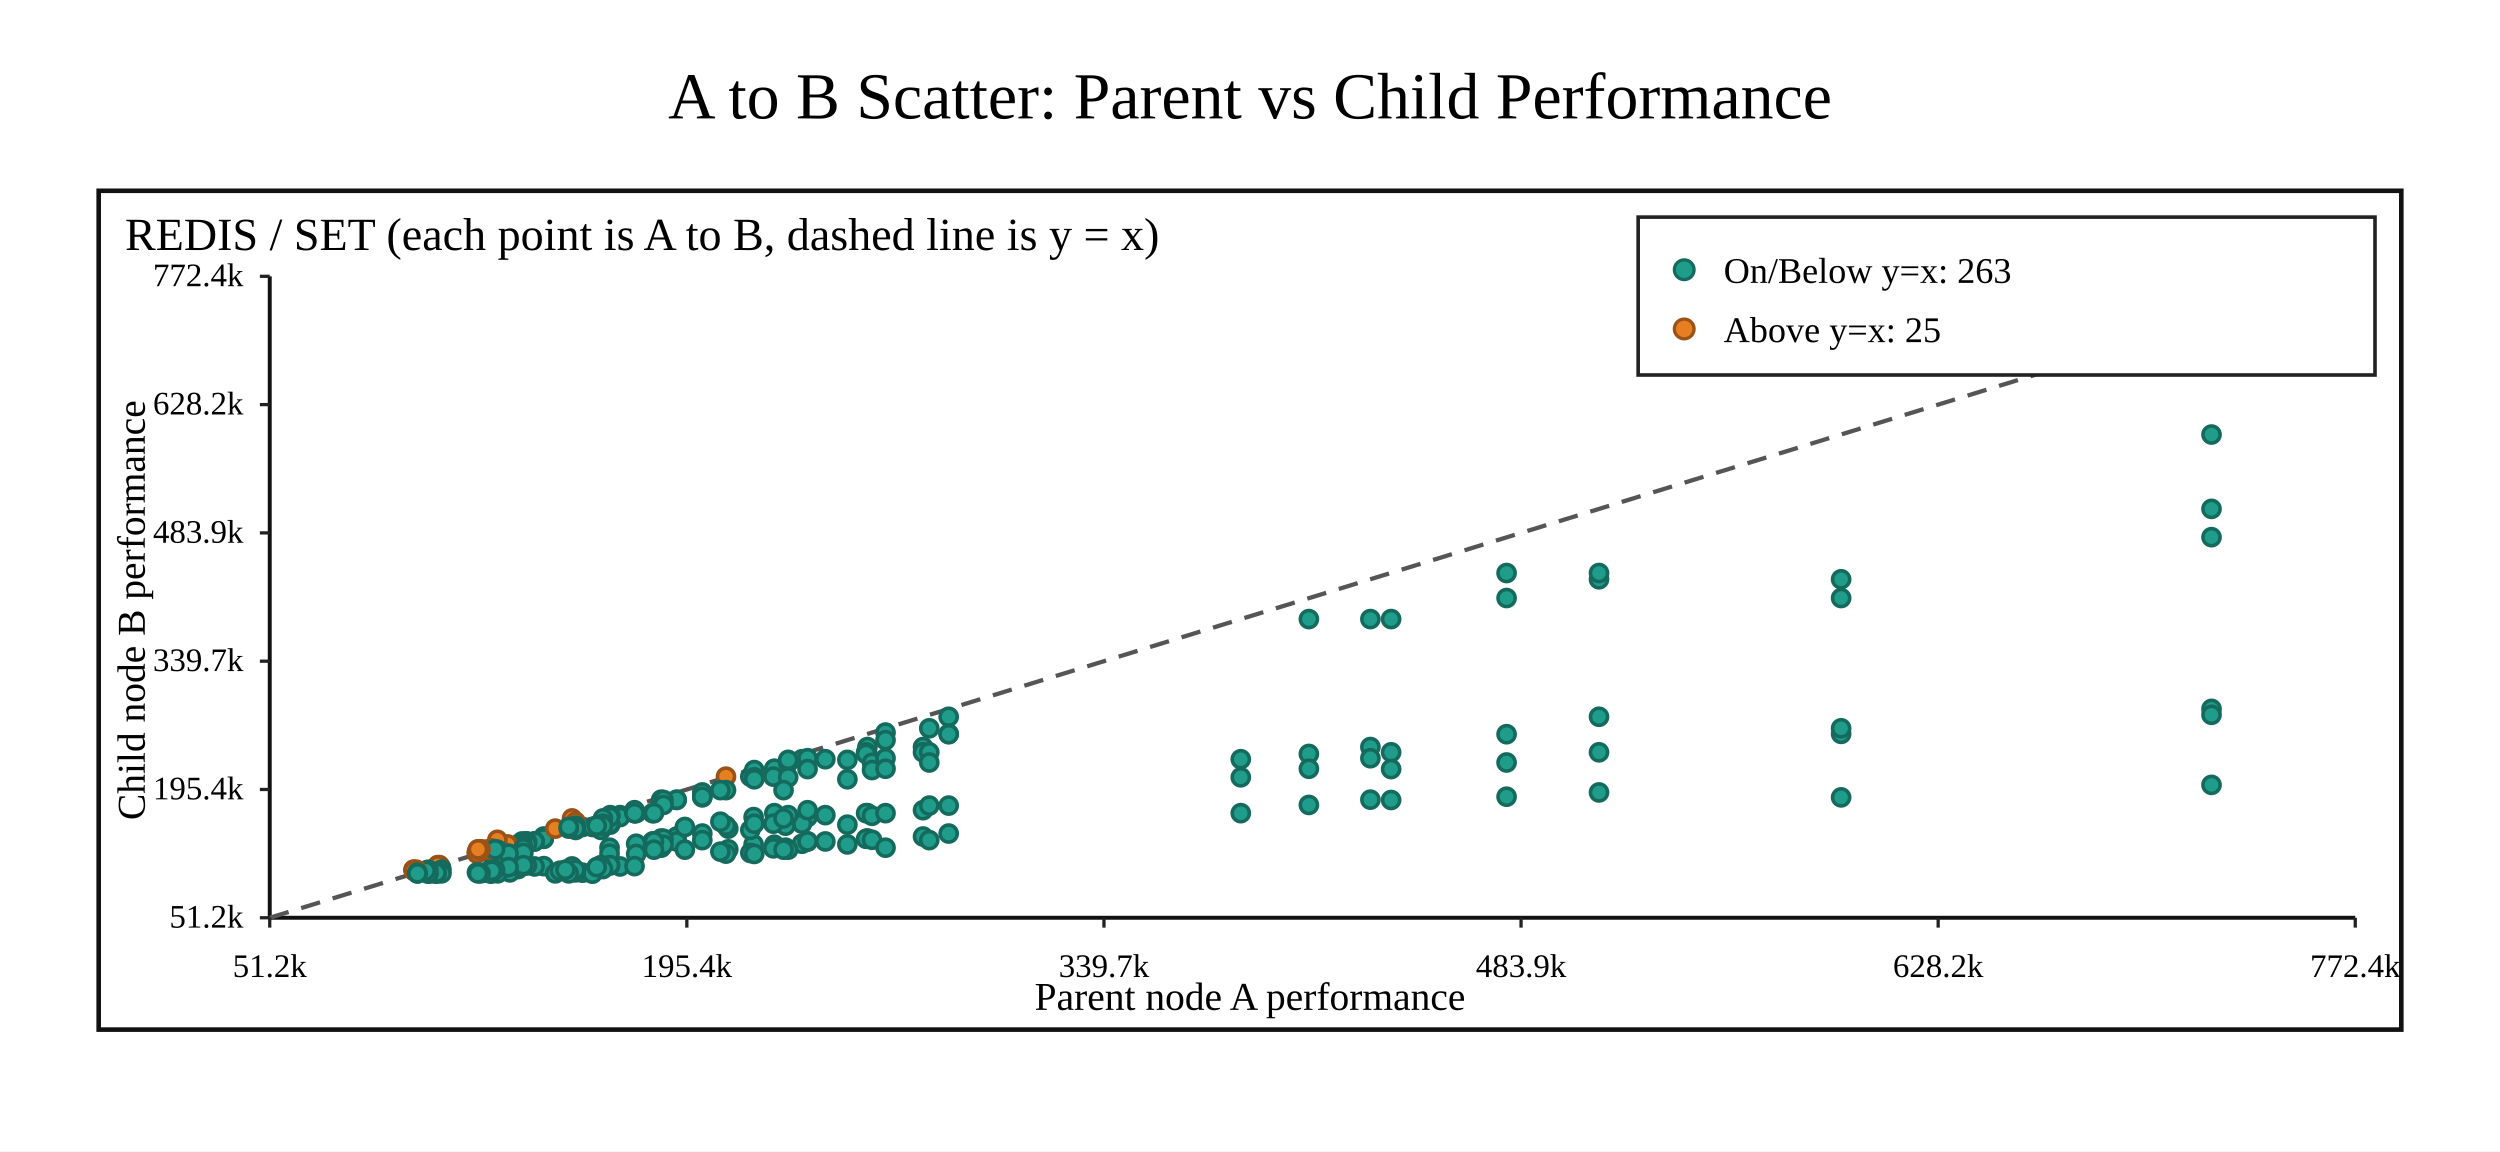
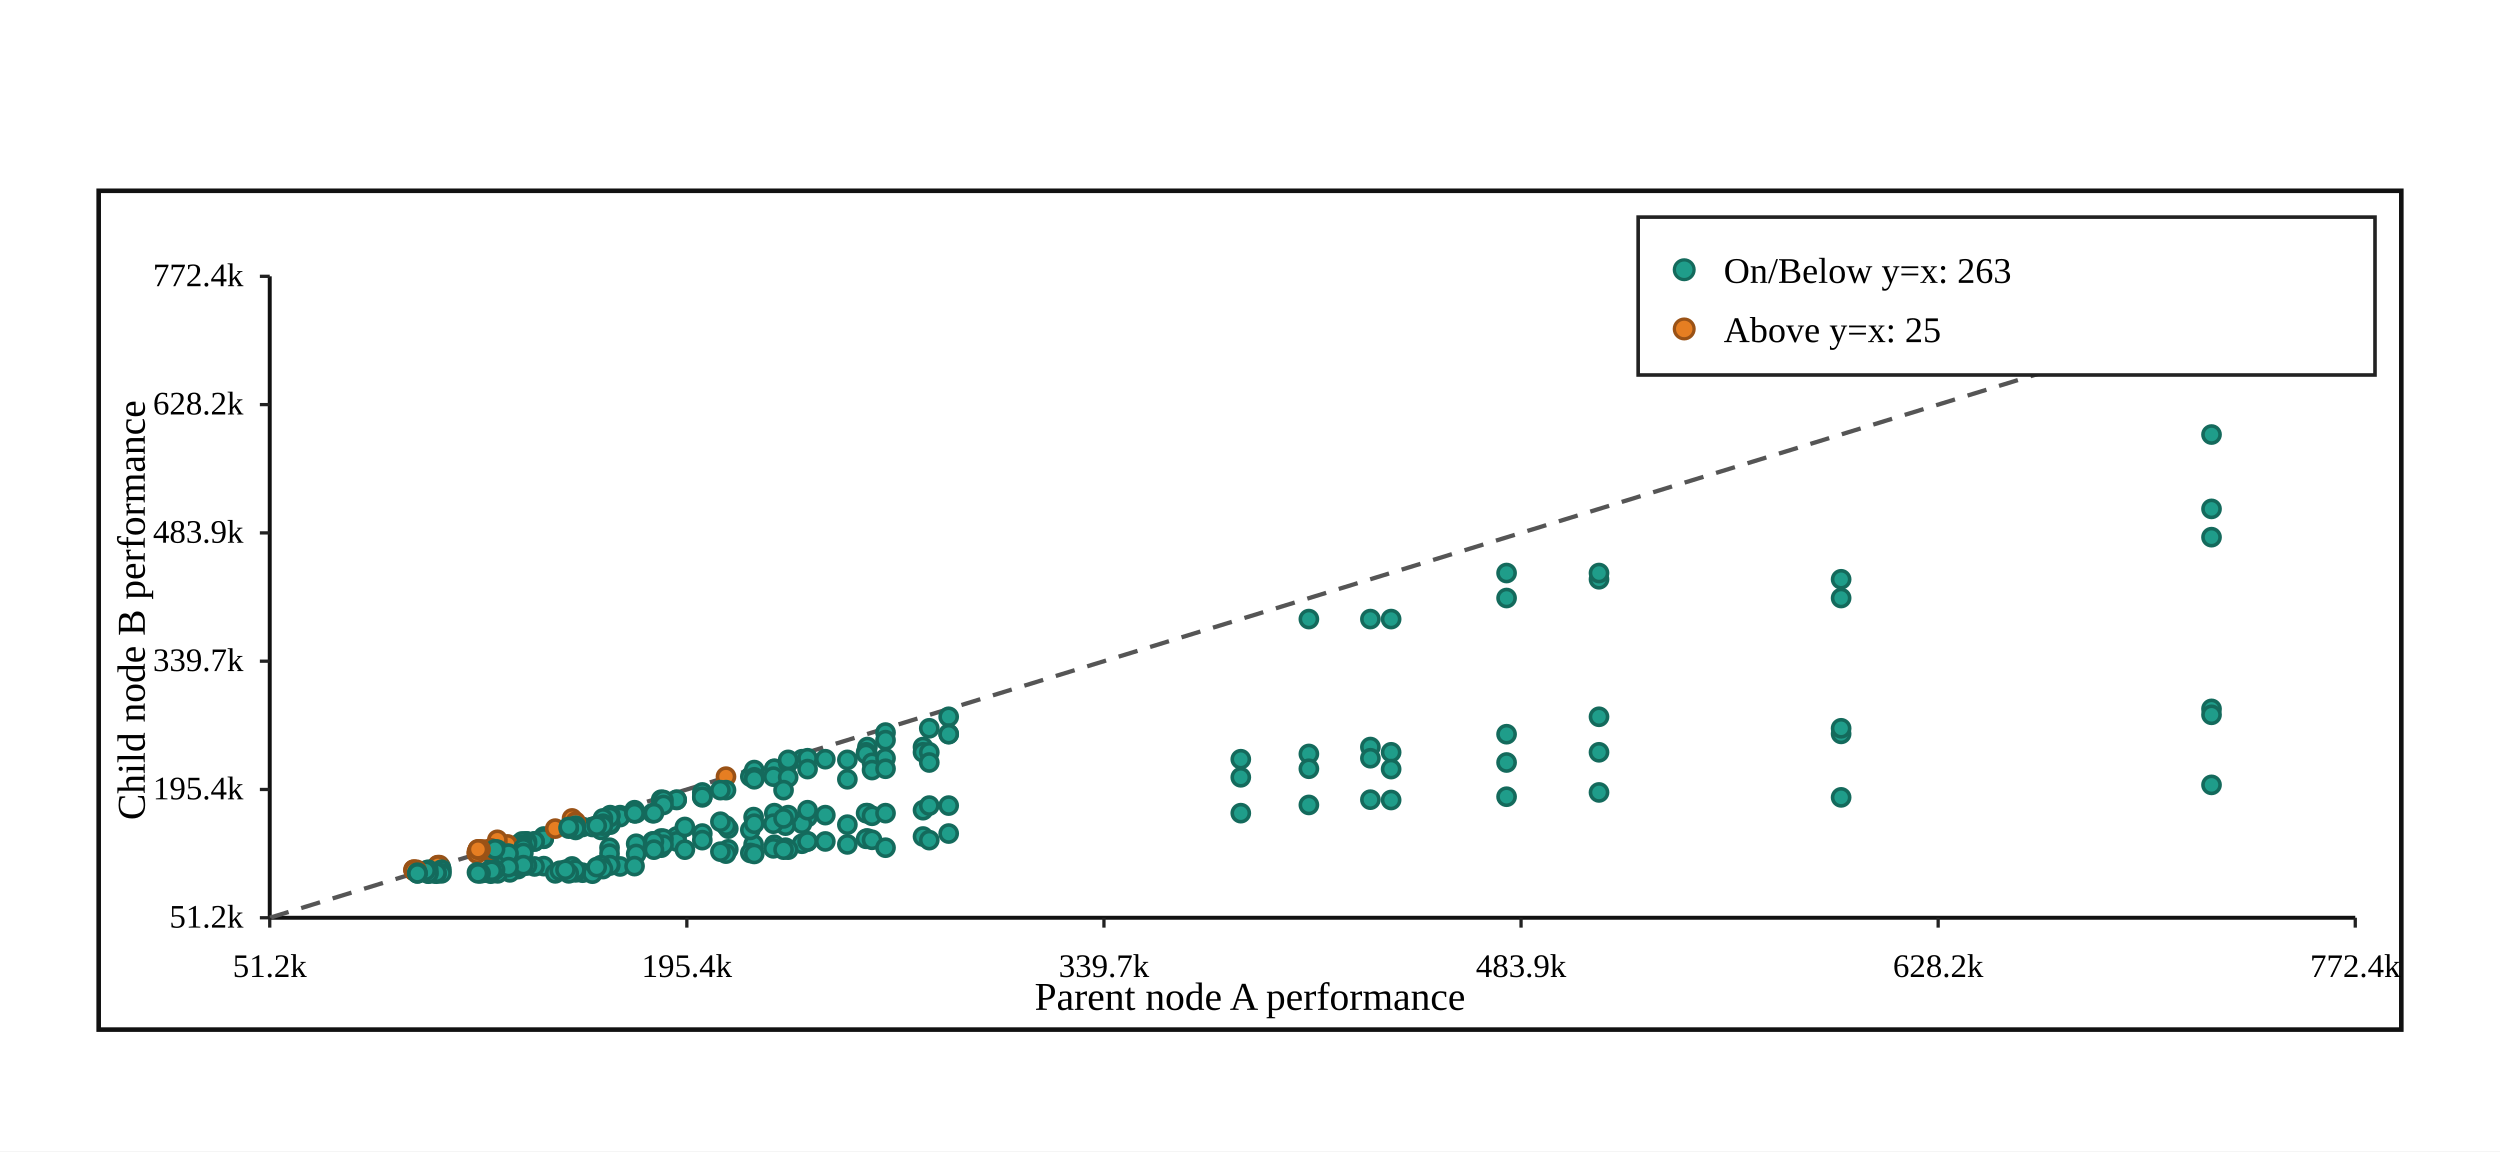
<svg xmlns="http://www.w3.org/2000/svg" width="760" height="350">
  <rect x="0" y="0" width="100%" height="100%" fill="white" />
-   <text x="380.0" y="36" text-anchor="middle" font-size="20" font-family="Times New Roman, serif">A to B Scatter: Parent vs Child Performance</text>
  <rect x="30.0" y="58.0" width="700.0" height="255.0" fill="white" stroke="#111" stroke-width="1.4" />
-   <text x="38.0" y="76.0" font-size="14" font-family="Times New Roman, serif">REDIS / SET   (each point is A to B, dashed line is y = x)</text>
  <line x1="82.0" y1="279.0" x2="716.0" y2="279.0" stroke="#111" stroke-width="1.2" />
  <line x1="82.0" y1="84.0" x2="82.0" y2="279.0" stroke="#111" stroke-width="1.2" />
  <line x1="82.0" y1="279.0" x2="716.0" y2="84.0" stroke="#555" stroke-width="1.3" stroke-dasharray="6,4" />
  <line x1="82.0" y1="279.0" x2="82.0" y2="282.0" stroke="#222" stroke-width="1" />
  <text x="82.0" y="297.0" text-anchor="middle" font-size="10" font-family="Times New Roman, serif">51.2k</text>
  <line x1="79.0" y1="279.0" x2="82.0" y2="279.0" stroke="#222" stroke-width="1" />
  <text x="74.0" y="282.0" text-anchor="end" font-size="10" font-family="Times New Roman, serif">51.2k</text>
  <line x1="208.8" y1="279.0" x2="208.8" y2="282.0" stroke="#222" stroke-width="1" />
  <text x="208.8" y="297.0" text-anchor="middle" font-size="10" font-family="Times New Roman, serif">195.4k</text>
  <line x1="79.0" y1="240.0" x2="82.0" y2="240.0" stroke="#222" stroke-width="1" />
  <text x="74.0" y="243.0" text-anchor="end" font-size="10" font-family="Times New Roman, serif">195.4k</text>
  <line x1="335.6" y1="279.0" x2="335.6" y2="282.0" stroke="#222" stroke-width="1" />
  <text x="335.6" y="297.0" text-anchor="middle" font-size="10" font-family="Times New Roman, serif">339.7k</text>
  <line x1="79.0" y1="201.0" x2="82.0" y2="201.0" stroke="#222" stroke-width="1" />
  <text x="74.0" y="204.0" text-anchor="end" font-size="10" font-family="Times New Roman, serif">339.7k</text>
  <line x1="462.4" y1="279.0" x2="462.4" y2="282.0" stroke="#222" stroke-width="1" />
  <text x="462.4" y="297.0" text-anchor="middle" font-size="10" font-family="Times New Roman, serif">483.9k</text>
  <line x1="79.0" y1="162.0" x2="82.0" y2="162.0" stroke="#222" stroke-width="1" />
  <text x="74.0" y="165.0" text-anchor="end" font-size="10" font-family="Times New Roman, serif">483.9k</text>
  <line x1="589.2" y1="279.0" x2="589.2" y2="282.0" stroke="#222" stroke-width="1" />
  <text x="589.2" y="297.0" text-anchor="middle" font-size="10" font-family="Times New Roman, serif">628.2k</text>
  <line x1="79.0" y1="123.0" x2="82.0" y2="123.0" stroke="#222" stroke-width="1" />
  <text x="74.0" y="126.0" text-anchor="end" font-size="10" font-family="Times New Roman, serif">628.2k</text>
  <line x1="716.0" y1="279.0" x2="716.0" y2="282.0" stroke="#222" stroke-width="1" />
  <text x="716.0" y="297.0" text-anchor="middle" font-size="10" font-family="Times New Roman, serif">772.4k</text>
  <line x1="79.0" y1="84.0" x2="82.0" y2="84.0" stroke="#222" stroke-width="1" />
  <text x="74.0" y="87.0" text-anchor="end" font-size="10" font-family="Times New Roman, serif">772.4k</text>
  <text x="380.0" y="307.0" text-anchor="middle" font-size="12" font-family="Times New Roman, serif">Parent node A performance</text>
  <text x="44.0" y="185.5" text-anchor="middle" font-size="12" font-family="Times New Roman, serif" transform="rotate(-90 44.0 185.5)">Child node B performance</text>
  <circle cx="672.3" cy="132.1" r="2.6" fill="#1f9d8a" stroke="#146a5c" stroke-width="1.1" />
  <circle cx="672.3" cy="154.7" r="2.6" fill="#1f9d8a" stroke="#146a5c" stroke-width="1.1" />
  <circle cx="672.3" cy="163.3" r="2.6" fill="#1f9d8a" stroke="#146a5c" stroke-width="1.1" />
  <circle cx="672.3" cy="215.5" r="2.6" fill="#1f9d8a" stroke="#146a5c" stroke-width="1.1" />
  <circle cx="672.3" cy="217.3" r="2.6" fill="#1f9d8a" stroke="#146a5c" stroke-width="1.1" />
  <circle cx="672.3" cy="238.6" r="2.6" fill="#1f9d8a" stroke="#146a5c" stroke-width="1.1" />
  <circle cx="559.7" cy="176.1" r="2.6" fill="#1f9d8a" stroke="#146a5c" stroke-width="1.1" />
  <circle cx="559.7" cy="181.8" r="2.6" fill="#1f9d8a" stroke="#146a5c" stroke-width="1.1" />
  <circle cx="559.7" cy="223.1" r="2.6" fill="#1f9d8a" stroke="#146a5c" stroke-width="1.1" />
  <circle cx="559.7" cy="221.4" r="2.6" fill="#1f9d8a" stroke="#146a5c" stroke-width="1.1" />
  <circle cx="559.7" cy="242.4" r="2.6" fill="#1f9d8a" stroke="#146a5c" stroke-width="1.1" />
  <circle cx="486.1" cy="176.1" r="2.6" fill="#1f9d8a" stroke="#146a5c" stroke-width="1.1" />
  <circle cx="486.1" cy="174.2" r="2.6" fill="#1f9d8a" stroke="#146a5c" stroke-width="1.1" />
  <circle cx="486.1" cy="217.9" r="2.6" fill="#1f9d8a" stroke="#146a5c" stroke-width="1.1" />
  <circle cx="486.1" cy="228.7" r="2.6" fill="#1f9d8a" stroke="#146a5c" stroke-width="1.1" />
  <circle cx="486.1" cy="240.9" r="2.6" fill="#1f9d8a" stroke="#146a5c" stroke-width="1.1" />
  <circle cx="458.0" cy="174.2" r="2.6" fill="#1f9d8a" stroke="#146a5c" stroke-width="1.1" />
  <circle cx="458.0" cy="181.8" r="2.6" fill="#1f9d8a" stroke="#146a5c" stroke-width="1.1" />
  <circle cx="458.0" cy="223.2" r="2.6" fill="#1f9d8a" stroke="#146a5c" stroke-width="1.1" />
  <circle cx="458.0" cy="231.8" r="2.6" fill="#1f9d8a" stroke="#146a5c" stroke-width="1.1" />
  <circle cx="458.0" cy="242.2" r="2.6" fill="#1f9d8a" stroke="#146a5c" stroke-width="1.1" />
  <circle cx="416.6" cy="188.2" r="2.6" fill="#1f9d8a" stroke="#146a5c" stroke-width="1.1" />
  <circle cx="416.6" cy="227.1" r="2.6" fill="#1f9d8a" stroke="#146a5c" stroke-width="1.1" />
  <circle cx="416.6" cy="230.5" r="2.6" fill="#1f9d8a" stroke="#146a5c" stroke-width="1.1" />
  <circle cx="416.6" cy="243.1" r="2.6" fill="#1f9d8a" stroke="#146a5c" stroke-width="1.1" />
  <circle cx="422.9" cy="188.2" r="2.6" fill="#1f9d8a" stroke="#146a5c" stroke-width="1.1" />
  <circle cx="422.9" cy="228.7" r="2.6" fill="#1f9d8a" stroke="#146a5c" stroke-width="1.1" />
  <circle cx="422.9" cy="233.8" r="2.6" fill="#1f9d8a" stroke="#146a5c" stroke-width="1.1" />
  <circle cx="422.9" cy="243.2" r="2.6" fill="#1f9d8a" stroke="#146a5c" stroke-width="1.1" />
  <circle cx="397.9" cy="188.2" r="2.6" fill="#1f9d8a" stroke="#146a5c" stroke-width="1.1" />
  <circle cx="397.9" cy="229.2" r="2.6" fill="#1f9d8a" stroke="#146a5c" stroke-width="1.1" />
  <circle cx="397.9" cy="233.7" r="2.6" fill="#1f9d8a" stroke="#146a5c" stroke-width="1.1" />
  <circle cx="397.9" cy="244.7" r="2.6" fill="#1f9d8a" stroke="#146a5c" stroke-width="1.1" />
  <circle cx="377.2" cy="230.8" r="2.6" fill="#1f9d8a" stroke="#146a5c" stroke-width="1.1" />
  <circle cx="377.2" cy="236.3" r="2.6" fill="#1f9d8a" stroke="#146a5c" stroke-width="1.1" />
  <circle cx="377.2" cy="247.2" r="2.6" fill="#1f9d8a" stroke="#146a5c" stroke-width="1.1" />
  <circle cx="288.4" cy="217.9" r="2.6" fill="#1f9d8a" stroke="#146a5c" stroke-width="1.1" />
  <circle cx="288.4" cy="223.1" r="2.6" fill="#1f9d8a" stroke="#146a5c" stroke-width="1.1" />
  <circle cx="288.4" cy="223.2" r="2.6" fill="#1f9d8a" stroke="#146a5c" stroke-width="1.1" />
  <circle cx="288.4" cy="244.9" r="2.6" fill="#1f9d8a" stroke="#146a5c" stroke-width="1.1" />
  <circle cx="288.4" cy="253.4" r="2.6" fill="#1f9d8a" stroke="#146a5c" stroke-width="1.1" />
  <circle cx="280.6" cy="227.1" r="2.6" fill="#1f9d8a" stroke="#146a5c" stroke-width="1.1" />
  <circle cx="280.6" cy="228.7" r="2.6" fill="#1f9d8a" stroke="#146a5c" stroke-width="1.1" />
  <circle cx="280.6" cy="246.3" r="2.6" fill="#1f9d8a" stroke="#146a5c" stroke-width="1.1" />
  <circle cx="280.6" cy="254.3" r="2.6" fill="#1f9d8a" stroke="#146a5c" stroke-width="1.1" />
  <circle cx="263.7" cy="227.1" r="2.6" fill="#1f9d8a" stroke="#146a5c" stroke-width="1.1" />
  <circle cx="263.7" cy="229.2" r="2.6" fill="#1f9d8a" stroke="#146a5c" stroke-width="1.1" />
  <circle cx="263.7" cy="247.2" r="2.6" fill="#1f9d8a" stroke="#146a5c" stroke-width="1.1" />
  <circle cx="263.7" cy="254.9" r="2.6" fill="#1f9d8a" stroke="#146a5c" stroke-width="1.1" />
  <circle cx="263.3" cy="228.7" r="2.6" fill="#1f9d8a" stroke="#146a5c" stroke-width="1.1" />
  <circle cx="263.3" cy="229.2" r="2.6" fill="#1f9d8a" stroke="#146a5c" stroke-width="1.1" />
  <circle cx="263.3" cy="247.2" r="2.6" fill="#1f9d8a" stroke="#146a5c" stroke-width="1.1" />
  <circle cx="263.3" cy="255.0" r="2.6" fill="#1f9d8a" stroke="#146a5c" stroke-width="1.1" />
  <circle cx="250.9" cy="230.8" r="2.6" fill="#1f9d8a" stroke="#146a5c" stroke-width="1.1" />
  <circle cx="250.9" cy="247.8" r="2.6" fill="#1f9d8a" stroke="#146a5c" stroke-width="1.1" />
  <circle cx="250.9" cy="255.8" r="2.6" fill="#1f9d8a" stroke="#146a5c" stroke-width="1.1" />
  <circle cx="245.5" cy="230.8" r="2.6" fill="#1f9d8a" stroke="#146a5c" stroke-width="1.1" />
  <circle cx="245.5" cy="248.4" r="2.6" fill="#1f9d8a" stroke="#146a5c" stroke-width="1.1" />
  <circle cx="245.5" cy="255.8" r="2.6" fill="#1f9d8a" stroke="#146a5c" stroke-width="1.1" />
  <circle cx="282.5" cy="228.7" r="2.6" fill="#1f9d8a" stroke="#146a5c" stroke-width="1.1" />
  <circle cx="282.5" cy="221.4" r="2.6" fill="#1f9d8a" stroke="#146a5c" stroke-width="1.1" />
  <circle cx="282.5" cy="231.8" r="2.6" fill="#1f9d8a" stroke="#146a5c" stroke-width="1.1" />
  <circle cx="282.5" cy="244.9" r="2.6" fill="#1f9d8a" stroke="#146a5c" stroke-width="1.1" />
  <circle cx="282.5" cy="255.4" r="2.6" fill="#1f9d8a" stroke="#146a5c" stroke-width="1.1" />
  <circle cx="243.8" cy="230.8" r="2.6" fill="#1f9d8a" stroke="#146a5c" stroke-width="1.1" />
  <circle cx="243.8" cy="250.4" r="2.6" fill="#1f9d8a" stroke="#146a5c" stroke-width="1.1" />
  <circle cx="243.8" cy="256.5" r="2.6" fill="#1f9d8a" stroke="#146a5c" stroke-width="1.1" />
  <circle cx="238.8" cy="251.0" r="2.6" fill="#1f9d8a" stroke="#146a5c" stroke-width="1.1" />
  <circle cx="238.8" cy="257.7" r="2.6" fill="#1f9d8a" stroke="#146a5c" stroke-width="1.1" />
  <circle cx="265.1" cy="231.9" r="2.6" fill="#1f9d8a" stroke="#146a5c" stroke-width="1.1" />
  <circle cx="265.1" cy="234.1" r="2.6" fill="#1f9d8a" stroke="#146a5c" stroke-width="1.1" />
  <circle cx="265.1" cy="248.0" r="2.6" fill="#1f9d8a" stroke="#146a5c" stroke-width="1.1" />
  <circle cx="265.1" cy="255.3" r="2.6" fill="#1f9d8a" stroke="#146a5c" stroke-width="1.1" />
  <circle cx="245.5" cy="230.5" r="2.6" fill="#1f9d8a" stroke="#146a5c" stroke-width="1.1" />
  <circle cx="245.5" cy="233.8" r="2.6" fill="#1f9d8a" stroke="#146a5c" stroke-width="1.1" />
  <circle cx="245.5" cy="246.3" r="2.6" fill="#1f9d8a" stroke="#146a5c" stroke-width="1.1" />
  <circle cx="245.5" cy="255.8" r="2.6" fill="#1f9d8a" stroke="#146a5c" stroke-width="1.1" />
  <circle cx="269.2" cy="222.7" r="2.6" fill="#1f9d8a" stroke="#146a5c" stroke-width="1.1" />
  <circle cx="269.2" cy="225.0" r="2.6" fill="#1f9d8a" stroke="#146a5c" stroke-width="1.1" />
  <circle cx="269.2" cy="230.5" r="2.6" fill="#1f9d8a" stroke="#146a5c" stroke-width="1.1" />
  <circle cx="269.2" cy="233.7" r="2.6" fill="#1f9d8a" stroke="#146a5c" stroke-width="1.1" />
  <circle cx="269.2" cy="247.2" r="2.6" fill="#1f9d8a" stroke="#146a5c" stroke-width="1.1" />
  <circle cx="269.2" cy="257.7" r="2.6" fill="#1f9d8a" stroke="#146a5c" stroke-width="1.1" />
  <circle cx="257.6" cy="231.0" r="2.6" fill="#1f9d8a" stroke="#146a5c" stroke-width="1.1" />
  <circle cx="257.6" cy="236.9" r="2.6" fill="#1f9d8a" stroke="#146a5c" stroke-width="1.1" />
  <circle cx="257.6" cy="250.7" r="2.6" fill="#1f9d8a" stroke="#146a5c" stroke-width="1.1" />
  <circle cx="257.6" cy="256.7" r="2.6" fill="#1f9d8a" stroke="#146a5c" stroke-width="1.1" />
  <circle cx="235.4" cy="233.8" r="2.6" fill="#1f9d8a" stroke="#146a5c" stroke-width="1.1" />
  <circle cx="235.4" cy="233.7" r="2.6" fill="#1f9d8a" stroke="#146a5c" stroke-width="1.1" />
  <circle cx="235.4" cy="247.2" r="2.6" fill="#1f9d8a" stroke="#146a5c" stroke-width="1.1" />
  <circle cx="235.4" cy="256.8" r="2.6" fill="#1f9d8a" stroke="#146a5c" stroke-width="1.1" />
  <circle cx="213.5" cy="240.9" r="2.6" fill="#1f9d8a" stroke="#146a5c" stroke-width="1.1" />
  <circle cx="213.5" cy="242.4" r="2.6" fill="#1f9d8a" stroke="#146a5c" stroke-width="1.1" />
  <circle cx="213.5" cy="242.2" r="2.6" fill="#1f9d8a" stroke="#146a5c" stroke-width="1.1" />
  <circle cx="213.5" cy="253.4" r="2.6" fill="#1f9d8a" stroke="#146a5c" stroke-width="1.1" />
  <circle cx="213.5" cy="255.4" r="2.6" fill="#1f9d8a" stroke="#146a5c" stroke-width="1.1" />
  <circle cx="235.1" cy="236.1" r="2.6" fill="#1f9d8a" stroke="#146a5c" stroke-width="1.1" />
  <circle cx="235.1" cy="250.4" r="2.6" fill="#1f9d8a" stroke="#146a5c" stroke-width="1.1" />
  <circle cx="235.1" cy="257.9" r="2.6" fill="#1f9d8a" stroke="#146a5c" stroke-width="1.1" />
  <circle cx="205.7" cy="243.2" r="2.6" fill="#1f9d8a" stroke="#146a5c" stroke-width="1.1" />
  <circle cx="205.7" cy="243.1" r="2.6" fill="#1f9d8a" stroke="#146a5c" stroke-width="1.1" />
  <circle cx="205.7" cy="254.3" r="2.6" fill="#1f9d8a" stroke="#146a5c" stroke-width="1.1" />
  <circle cx="205.7" cy="255.8" r="2.6" fill="#1f9d8a" stroke="#146a5c" stroke-width="1.1" />
  <circle cx="239.6" cy="231.9" r="2.6" fill="#1f9d8a" stroke="#146a5c" stroke-width="1.1" />
  <circle cx="239.6" cy="231.0" r="2.6" fill="#1f9d8a" stroke="#146a5c" stroke-width="1.1" />
  <circle cx="239.6" cy="236.3" r="2.6" fill="#1f9d8a" stroke="#146a5c" stroke-width="1.1" />
  <circle cx="239.6" cy="247.8" r="2.6" fill="#1f9d8a" stroke="#146a5c" stroke-width="1.1" />
  <circle cx="239.6" cy="258.3" r="2.6" fill="#1f9d8a" stroke="#146a5c" stroke-width="1.1" />
  <circle cx="238.2" cy="240.2" r="2.6" fill="#1f9d8a" stroke="#146a5c" stroke-width="1.1" />
  <circle cx="238.2" cy="248.8" r="2.6" fill="#1f9d8a" stroke="#146a5c" stroke-width="1.1" />
  <circle cx="238.2" cy="258.3" r="2.6" fill="#1f9d8a" stroke="#146a5c" stroke-width="1.1" />
  <circle cx="229.1" cy="236.3" r="2.6" fill="#1f9d8a" stroke="#146a5c" stroke-width="1.1" />
  <circle cx="229.1" cy="248.4" r="2.6" fill="#1f9d8a" stroke="#146a5c" stroke-width="1.1" />
  <circle cx="229.1" cy="256.7" r="2.6" fill="#1f9d8a" stroke="#146a5c" stroke-width="1.1" />
  <circle cx="201.0" cy="243.1" r="2.6" fill="#1f9d8a" stroke="#146a5c" stroke-width="1.1" />
  <circle cx="201.0" cy="244.7" r="2.6" fill="#1f9d8a" stroke="#146a5c" stroke-width="1.1" />
  <circle cx="201.0" cy="254.9" r="2.6" fill="#1f9d8a" stroke="#146a5c" stroke-width="1.1" />
  <circle cx="201.0" cy="257.7" r="2.6" fill="#1f9d8a" stroke="#146a5c" stroke-width="1.1" />
  <circle cx="228.1" cy="236.1" r="2.6" fill="#1f9d8a" stroke="#146a5c" stroke-width="1.1" />
  <circle cx="228.1" cy="252.3" r="2.6" fill="#1f9d8a" stroke="#146a5c" stroke-width="1.1" />
  <circle cx="228.1" cy="259.3" r="2.6" fill="#1f9d8a" stroke="#146a5c" stroke-width="1.1" />
  <circle cx="229.3" cy="234.1" r="2.6" fill="#1f9d8a" stroke="#146a5c" stroke-width="1.1" />
  <circle cx="229.3" cy="236.3" r="2.6" fill="#1f9d8a" stroke="#146a5c" stroke-width="1.1" />
  <circle cx="229.3" cy="236.9" r="2.6" fill="#1f9d8a" stroke="#146a5c" stroke-width="1.1" />
  <circle cx="229.3" cy="250.4" r="2.6" fill="#1f9d8a" stroke="#146a5c" stroke-width="1.1" />
  <circle cx="229.3" cy="259.6" r="2.6" fill="#1f9d8a" stroke="#146a5c" stroke-width="1.1" />
  <circle cx="201.7" cy="243.2" r="2.6" fill="#1f9d8a" stroke="#146a5c" stroke-width="1.1" />
  <circle cx="201.7" cy="244.7" r="2.6" fill="#1f9d8a" stroke="#146a5c" stroke-width="1.1" />
  <circle cx="201.7" cy="255.0" r="2.6" fill="#1f9d8a" stroke="#146a5c" stroke-width="1.1" />
  <circle cx="201.7" cy="256.8" r="2.6" fill="#1f9d8a" stroke="#146a5c" stroke-width="1.1" />
  <circle cx="198.4" cy="247.2" r="2.6" fill="#1f9d8a" stroke="#146a5c" stroke-width="1.1" />
  <circle cx="198.4" cy="255.8" r="2.6" fill="#1f9d8a" stroke="#146a5c" stroke-width="1.1" />
  <circle cx="198.4" cy="256.7" r="2.6" fill="#1f9d8a" stroke="#146a5c" stroke-width="1.1" />
  <circle cx="221.4" cy="251.9" r="2.6" fill="#1f9d8a" stroke="#146a5c" stroke-width="1.1" />
  <circle cx="221.4" cy="258.2" r="2.6" fill="#1f9d8a" stroke="#146a5c" stroke-width="1.1" />
  <circle cx="198.8" cy="247.2" r="2.6" fill="#1f9d8a" stroke="#146a5c" stroke-width="1.1" />
  <circle cx="198.8" cy="255.8" r="2.6" fill="#1f9d8a" stroke="#146a5c" stroke-width="1.1" />
  <circle cx="198.8" cy="258.3" r="2.6" fill="#1f9d8a" stroke="#146a5c" stroke-width="1.1" />
  <circle cx="220.7" cy="236.1" r="2.6" fill="#e67e22" stroke="#9a5216" stroke-width="1.1" />
  <circle cx="220.7" cy="240.2" r="2.6" fill="#1f9d8a" stroke="#146a5c" stroke-width="1.1" />
  <circle cx="220.7" cy="251.0" r="2.6" fill="#1f9d8a" stroke="#146a5c" stroke-width="1.1" />
  <circle cx="220.7" cy="259.5" r="2.6" fill="#1f9d8a" stroke="#146a5c" stroke-width="1.1" />
  <circle cx="208.2" cy="251.4" r="2.6" fill="#1f9d8a" stroke="#146a5c" stroke-width="1.1" />
  <circle cx="208.2" cy="258.3" r="2.6" fill="#1f9d8a" stroke="#146a5c" stroke-width="1.1" />
  <circle cx="193.4" cy="247.2" r="2.6" fill="#1f9d8a" stroke="#146a5c" stroke-width="1.1" />
  <circle cx="193.4" cy="256.5" r="2.6" fill="#1f9d8a" stroke="#146a5c" stroke-width="1.1" />
  <circle cx="193.4" cy="259.6" r="2.6" fill="#1f9d8a" stroke="#146a5c" stroke-width="1.1" />
  <circle cx="219.0" cy="240.2" r="2.6" fill="#1f9d8a" stroke="#146a5c" stroke-width="1.1" />
  <circle cx="219.0" cy="249.8" r="2.6" fill="#1f9d8a" stroke="#146a5c" stroke-width="1.1" />
  <circle cx="219.0" cy="258.9" r="2.6" fill="#1f9d8a" stroke="#146a5c" stroke-width="1.1" />
  <circle cx="185.3" cy="257.7" r="2.6" fill="#1f9d8a" stroke="#146a5c" stroke-width="1.1" />
  <circle cx="185.3" cy="259.5" r="2.6" fill="#1f9d8a" stroke="#146a5c" stroke-width="1.1" />
  <circle cx="188.5" cy="247.8" r="2.6" fill="#1f9d8a" stroke="#146a5c" stroke-width="1.1" />
  <circle cx="188.5" cy="248.4" r="2.6" fill="#1f9d8a" stroke="#146a5c" stroke-width="1.1" />
  <circle cx="188.5" cy="263.4" r="2.6" fill="#1f9d8a" stroke="#146a5c" stroke-width="1.1" />
  <circle cx="185.5" cy="250.7" r="2.6" fill="#1f9d8a" stroke="#146a5c" stroke-width="1.1" />
  <circle cx="185.5" cy="248.0" r="2.6" fill="#1f9d8a" stroke="#146a5c" stroke-width="1.1" />
  <circle cx="185.5" cy="247.8" r="2.6" fill="#1f9d8a" stroke="#146a5c" stroke-width="1.1" />
  <circle cx="185.5" cy="250.4" r="2.6" fill="#1f9d8a" stroke="#146a5c" stroke-width="1.1" />
  <circle cx="185.5" cy="263.1" r="2.6" fill="#1f9d8a" stroke="#146a5c" stroke-width="1.1" />
  <circle cx="173.9" cy="249.8" r="2.6" fill="#e67e22" stroke="#9a5216" stroke-width="1.1" />
  <circle cx="173.9" cy="248.8" r="2.6" fill="#e67e22" stroke="#9a5216" stroke-width="1.1" />
  <circle cx="173.9" cy="263.4" r="2.6" fill="#1f9d8a" stroke="#146a5c" stroke-width="1.1" />
  <circle cx="185.4" cy="250.4" r="2.6" fill="#1f9d8a" stroke="#146a5c" stroke-width="1.1" />
  <circle cx="185.4" cy="248.4" r="2.6" fill="#1f9d8a" stroke="#146a5c" stroke-width="1.1" />
  <circle cx="185.4" cy="263.0" r="2.6" fill="#1f9d8a" stroke="#146a5c" stroke-width="1.1" />
  <circle cx="192.9" cy="246.3" r="2.6" fill="#1f9d8a" stroke="#146a5c" stroke-width="1.1" />
  <circle cx="192.9" cy="247.2" r="2.6" fill="#1f9d8a" stroke="#146a5c" stroke-width="1.1" />
  <circle cx="192.9" cy="247.2" r="2.6" fill="#1f9d8a" stroke="#146a5c" stroke-width="1.1" />
  <circle cx="192.9" cy="263.3" r="2.6" fill="#1f9d8a" stroke="#146a5c" stroke-width="1.1" />
  <circle cx="182.7" cy="252.3" r="2.6" fill="#1f9d8a" stroke="#146a5c" stroke-width="1.1" />
  <circle cx="182.7" cy="250.4" r="2.6" fill="#1f9d8a" stroke="#146a5c" stroke-width="1.1" />
  <circle cx="182.7" cy="263.0" r="2.6" fill="#1f9d8a" stroke="#146a5c" stroke-width="1.1" />
  <circle cx="165.3" cy="254.3" r="2.6" fill="#1f9d8a" stroke="#146a5c" stroke-width="1.1" />
  <circle cx="165.3" cy="255.0" r="2.6" fill="#1f9d8a" stroke="#146a5c" stroke-width="1.1" />
  <circle cx="165.3" cy="254.9" r="2.6" fill="#1f9d8a" stroke="#146a5c" stroke-width="1.1" />
  <circle cx="165.3" cy="263.3" r="2.6" fill="#1f9d8a" stroke="#146a5c" stroke-width="1.1" />
  <circle cx="183.3" cy="248.8" r="2.6" fill="#1f9d8a" stroke="#146a5c" stroke-width="1.1" />
  <circle cx="183.3" cy="250.4" r="2.6" fill="#1f9d8a" stroke="#146a5c" stroke-width="1.1" />
  <circle cx="183.3" cy="251.0" r="2.6" fill="#1f9d8a" stroke="#146a5c" stroke-width="1.1" />
  <circle cx="183.3" cy="264.2" r="2.6" fill="#1f9d8a" stroke="#146a5c" stroke-width="1.1" />
  <circle cx="177.1" cy="251.4" r="2.6" fill="#1f9d8a" stroke="#146a5c" stroke-width="1.1" />
  <circle cx="177.1" cy="265.3" r="2.6" fill="#1f9d8a" stroke="#146a5c" stroke-width="1.1" />
  <circle cx="162.5" cy="255.8" r="2.6" fill="#1f9d8a" stroke="#146a5c" stroke-width="1.1" />
  <circle cx="162.5" cy="255.8" r="2.6" fill="#1f9d8a" stroke="#146a5c" stroke-width="1.1" />
  <circle cx="162.5" cy="263.4" r="2.6" fill="#1f9d8a" stroke="#146a5c" stroke-width="1.1" />
  <circle cx="168.8" cy="251.9" r="2.6" fill="#e67e22" stroke="#9a5216" stroke-width="1.1" />
  <circle cx="168.8" cy="265.5" r="2.6" fill="#1f9d8a" stroke="#146a5c" stroke-width="1.1" />
  <circle cx="180.1" cy="251.4" r="2.6" fill="#1f9d8a" stroke="#146a5c" stroke-width="1.1" />
  <circle cx="180.1" cy="265.6" r="2.6" fill="#1f9d8a" stroke="#146a5c" stroke-width="1.1" />
  <circle cx="159.9" cy="255.8" r="2.6" fill="#1f9d8a" stroke="#146a5c" stroke-width="1.1" />
  <circle cx="159.9" cy="256.5" r="2.6" fill="#1f9d8a" stroke="#146a5c" stroke-width="1.1" />
  <circle cx="159.9" cy="263.0" r="2.6" fill="#1f9d8a" stroke="#146a5c" stroke-width="1.1" />
  <circle cx="160.2" cy="255.8" r="2.6" fill="#1f9d8a" stroke="#146a5c" stroke-width="1.1" />
  <circle cx="160.2" cy="256.5" r="2.6" fill="#1f9d8a" stroke="#146a5c" stroke-width="1.1" />
  <circle cx="160.2" cy="263.1" r="2.6" fill="#1f9d8a" stroke="#146a5c" stroke-width="1.1" />
  <circle cx="175.0" cy="249.8" r="2.6" fill="#e67e22" stroke="#9a5216" stroke-width="1.1" />
  <circle cx="175.0" cy="252.3" r="2.6" fill="#1f9d8a" stroke="#146a5c" stroke-width="1.1" />
  <circle cx="175.0" cy="251.0" r="2.6" fill="#1f9d8a" stroke="#146a5c" stroke-width="1.1" />
  <circle cx="175.0" cy="265.2" r="2.6" fill="#1f9d8a" stroke="#146a5c" stroke-width="1.1" />
  <circle cx="181.4" cy="251.0" r="2.6" fill="#1f9d8a" stroke="#146a5c" stroke-width="1.1" />
  <circle cx="181.4" cy="263.6" r="2.6" fill="#1f9d8a" stroke="#146a5c" stroke-width="1.1" />
  <circle cx="157.5" cy="257.7" r="2.6" fill="#1f9d8a" stroke="#146a5c" stroke-width="1.1" />
  <circle cx="157.5" cy="264.2" r="2.6" fill="#1f9d8a" stroke="#146a5c" stroke-width="1.1" />
  <circle cx="170.2" cy="264.7" r="2.6" fill="#1f9d8a" stroke="#146a5c" stroke-width="1.1" />
  <circle cx="174.9" cy="251.9" r="2.6" fill="#1f9d8a" stroke="#146a5c" stroke-width="1.1" />
  <circle cx="174.9" cy="264.4" r="2.6" fill="#1f9d8a" stroke="#146a5c" stroke-width="1.1" />
  <circle cx="157.6" cy="257.7" r="2.6" fill="#1f9d8a" stroke="#146a5c" stroke-width="1.1" />
  <circle cx="157.6" cy="263.6" r="2.6" fill="#1f9d8a" stroke="#146a5c" stroke-width="1.1" />
  <circle cx="172.9" cy="251.9" r="2.6" fill="#1f9d8a" stroke="#146a5c" stroke-width="1.1" />
  <circle cx="172.9" cy="251.4" r="2.6" fill="#1f9d8a" stroke="#146a5c" stroke-width="1.1" />
  <circle cx="172.9" cy="265.5" r="2.6" fill="#1f9d8a" stroke="#146a5c" stroke-width="1.1" />
  <circle cx="155.0" cy="257.7" r="2.6" fill="#1f9d8a" stroke="#146a5c" stroke-width="1.1" />
  <circle cx="155.0" cy="265.2" r="2.6" fill="#1f9d8a" stroke="#146a5c" stroke-width="1.1" />
  <circle cx="171.9" cy="264.4" r="2.6" fill="#1f9d8a" stroke="#146a5c" stroke-width="1.1" />
  <circle cx="151.3" cy="265.5" r="2.6" fill="#1f9d8a" stroke="#146a5c" stroke-width="1.1" />
  <circle cx="157.6" cy="258.3" r="2.6" fill="#1f9d8a" stroke="#146a5c" stroke-width="1.1" />
  <circle cx="157.6" cy="256.7" r="2.6" fill="#1f9d8a" stroke="#146a5c" stroke-width="1.1" />
  <circle cx="157.6" cy="263.4" r="2.6" fill="#1f9d8a" stroke="#146a5c" stroke-width="1.1" />
  <circle cx="154.6" cy="258.9" r="2.6" fill="#1f9d8a" stroke="#146a5c" stroke-width="1.1" />
  <circle cx="154.6" cy="258.3" r="2.6" fill="#1f9d8a" stroke="#146a5c" stroke-width="1.1" />
  <circle cx="154.6" cy="263.4" r="2.6" fill="#1f9d8a" stroke="#146a5c" stroke-width="1.1" />
  <circle cx="158.7" cy="255.8" r="2.6" fill="#1f9d8a" stroke="#146a5c" stroke-width="1.1" />
  <circle cx="158.7" cy="256.8" r="2.6" fill="#1f9d8a" stroke="#146a5c" stroke-width="1.1" />
  <circle cx="158.7" cy="257.7" r="2.6" fill="#1f9d8a" stroke="#146a5c" stroke-width="1.1" />
  <circle cx="158.7" cy="263.3" r="2.6" fill="#1f9d8a" stroke="#146a5c" stroke-width="1.1" />
  <circle cx="154.3" cy="256.7" r="2.6" fill="#e67e22" stroke="#9a5216" stroke-width="1.1" />
  <circle cx="154.3" cy="259.6" r="2.6" fill="#1f9d8a" stroke="#146a5c" stroke-width="1.1" />
  <circle cx="154.3" cy="263.0" r="2.6" fill="#1f9d8a" stroke="#146a5c" stroke-width="1.1" />
  <circle cx="159.1" cy="257.9" r="2.6" fill="#1f9d8a" stroke="#146a5c" stroke-width="1.1" />
  <circle cx="159.1" cy="259.3" r="2.6" fill="#1f9d8a" stroke="#146a5c" stroke-width="1.1" />
  <circle cx="159.1" cy="263.0" r="2.6" fill="#1f9d8a" stroke="#146a5c" stroke-width="1.1" />
  <circle cx="151.2" cy="256.7" r="2.6" fill="#e67e22" stroke="#9a5216" stroke-width="1.1" />
  <circle cx="151.2" cy="255.3" r="2.6" fill="#e67e22" stroke="#9a5216" stroke-width="1.1" />
  <circle cx="151.2" cy="258.3" r="2.6" fill="#1f9d8a" stroke="#146a5c" stroke-width="1.1" />
  <circle cx="151.2" cy="259.6" r="2.6" fill="#1f9d8a" stroke="#146a5c" stroke-width="1.1" />
  <circle cx="151.2" cy="263.1" r="2.6" fill="#1f9d8a" stroke="#146a5c" stroke-width="1.1" />
  <circle cx="149.3" cy="258.3" r="2.6" fill="#1f9d8a" stroke="#146a5c" stroke-width="1.1" />
  <circle cx="149.3" cy="257.9" r="2.6" fill="#e67e22" stroke="#9a5216" stroke-width="1.1" />
  <circle cx="149.3" cy="259.5" r="2.6" fill="#1f9d8a" stroke="#146a5c" stroke-width="1.1" />
  <circle cx="149.3" cy="264.2" r="2.6" fill="#1f9d8a" stroke="#146a5c" stroke-width="1.1" />
  <circle cx="154.6" cy="259.5" r="2.6" fill="#1f9d8a" stroke="#146a5c" stroke-width="1.1" />
  <circle cx="154.6" cy="263.6" r="2.6" fill="#1f9d8a" stroke="#146a5c" stroke-width="1.1" />
  <circle cx="147.3" cy="258.3" r="2.6" fill="#e67e22" stroke="#9a5216" stroke-width="1.1" />
  <circle cx="147.3" cy="265.3" r="2.6" fill="#1f9d8a" stroke="#146a5c" stroke-width="1.1" />
  <circle cx="149.4" cy="264.4" r="2.6" fill="#1f9d8a" stroke="#146a5c" stroke-width="1.1" />
  <circle cx="149.2" cy="258.3" r="2.6" fill="#e67e22" stroke="#9a5216" stroke-width="1.1" />
  <circle cx="149.2" cy="265.6" r="2.6" fill="#1f9d8a" stroke="#146a5c" stroke-width="1.1" />
  <circle cx="150.5" cy="258.2" r="2.6" fill="#1f9d8a" stroke="#146a5c" stroke-width="1.1" />
  <circle cx="150.5" cy="264.4" r="2.6" fill="#1f9d8a" stroke="#146a5c" stroke-width="1.1" />
  <circle cx="149.5" cy="264.7" r="2.6" fill="#1f9d8a" stroke="#146a5c" stroke-width="1.1" />
  <circle cx="146.1" cy="258.2" r="2.6" fill="#e67e22" stroke="#9a5216" stroke-width="1.1" />
  <circle cx="146.1" cy="265.5" r="2.6" fill="#1f9d8a" stroke="#146a5c" stroke-width="1.1" />
  <circle cx="145.0" cy="258.9" r="2.6" fill="#e67e22" stroke="#9a5216" stroke-width="1.1" />
  <circle cx="145.0" cy="259.3" r="2.6" fill="#e67e22" stroke="#9a5216" stroke-width="1.1" />
  <circle cx="145.0" cy="259.5" r="2.6" fill="#e67e22" stroke="#9a5216" stroke-width="1.1" />
  <circle cx="145.0" cy="265.2" r="2.6" fill="#1f9d8a" stroke="#146a5c" stroke-width="1.1" />
  <circle cx="145.3" cy="258.3" r="2.6" fill="#e67e22" stroke="#9a5216" stroke-width="1.1" />
  <circle cx="145.3" cy="258.2" r="2.6" fill="#e67e22" stroke="#9a5216" stroke-width="1.1" />
  <circle cx="145.3" cy="265.5" r="2.6" fill="#1f9d8a" stroke="#146a5c" stroke-width="1.1" />
  <circle cx="132.6" cy="263.6" r="2.6" fill="#1f9d8a" stroke="#146a5c" stroke-width="1.1" />
  <circle cx="132.6" cy="264.2" r="2.6" fill="#1f9d8a" stroke="#146a5c" stroke-width="1.1" />
  <circle cx="134.0" cy="263.6" r="2.6" fill="#1f9d8a" stroke="#146a5c" stroke-width="1.1" />
  <circle cx="134.0" cy="265.2" r="2.6" fill="#1f9d8a" stroke="#146a5c" stroke-width="1.1" />
  <circle cx="133.6" cy="263.0" r="2.6" fill="#e67e22" stroke="#9a5216" stroke-width="1.1" />
  <circle cx="133.6" cy="263.4" r="2.6" fill="#1f9d8a" stroke="#146a5c" stroke-width="1.1" />
  <circle cx="133.6" cy="264.2" r="2.6" fill="#1f9d8a" stroke="#146a5c" stroke-width="1.1" />
  <circle cx="133.6" cy="265.2" r="2.6" fill="#1f9d8a" stroke="#146a5c" stroke-width="1.1" />
  <circle cx="133.1" cy="263.4" r="2.6" fill="#1f9d8a" stroke="#146a5c" stroke-width="1.1" />
  <circle cx="133.1" cy="263.0" r="2.6" fill="#e67e22" stroke="#9a5216" stroke-width="1.1" />
  <circle cx="133.1" cy="263.1" r="2.6" fill="#e67e22" stroke="#9a5216" stroke-width="1.1" />
  <circle cx="134.2" cy="264.4" r="2.6" fill="#1f9d8a" stroke="#146a5c" stroke-width="1.1" />
  <circle cx="134.2" cy="265.5" r="2.6" fill="#1f9d8a" stroke="#146a5c" stroke-width="1.1" />
  <circle cx="132.1" cy="265.5" r="2.6" fill="#1f9d8a" stroke="#146a5c" stroke-width="1.1" />
  <circle cx="132.7" cy="265.6" r="2.6" fill="#1f9d8a" stroke="#146a5c" stroke-width="1.1" />
  <circle cx="132.7" cy="265.3" r="2.6" fill="#1f9d8a" stroke="#146a5c" stroke-width="1.1" />
  <circle cx="125.7" cy="264.4" r="2.6" fill="#e67e22" stroke="#9a5216" stroke-width="1.1" />
  <circle cx="130.2" cy="265.6" r="2.6" fill="#1f9d8a" stroke="#146a5c" stroke-width="1.1" />
  <circle cx="130.2" cy="264.4" r="2.6" fill="#1f9d8a" stroke="#146a5c" stroke-width="1.1" />
  <circle cx="130.2" cy="265.5" r="2.6" fill="#1f9d8a" stroke="#146a5c" stroke-width="1.1" />
  <circle cx="129.4" cy="264.7" r="2.6" fill="#1f9d8a" stroke="#146a5c" stroke-width="1.1" />
  <circle cx="125.9" cy="264.7" r="2.6" fill="#e67e22" stroke="#9a5216" stroke-width="1.1" />
  <circle cx="126.6" cy="264.4" r="2.6" fill="#e67e22" stroke="#9a5216" stroke-width="1.1" />
  <circle cx="125.8" cy="264.4" r="2.6" fill="#e67e22" stroke="#9a5216" stroke-width="1.1" />
  <circle cx="125.8" cy="264.7" r="2.6" fill="#e67e22" stroke="#9a5216" stroke-width="1.1" />
  <circle cx="126.9" cy="265.5" r="2.6" fill="#1f9d8a" stroke="#146a5c" stroke-width="1.1" />
  <circle cx="126.9" cy="265.3" r="2.6" fill="#1f9d8a" stroke="#146a5c" stroke-width="1.1" />
  <circle cx="126.9" cy="265.5" r="2.6" fill="#1f9d8a" stroke="#146a5c" stroke-width="1.1" />
  <rect x="498.0" y="66.0" width="224" height="48" fill="white" stroke="#222" stroke-width="1.1" />
  <circle cx="512.0" cy="82.0" r="3" fill="#1f9d8a" stroke="#146a5c" stroke-width="1.0" />
  <text x="524.0" y="86.0" font-size="11" font-family="Times New Roman, serif">On/Below y=x: 263</text>
  <circle cx="512.0" cy="100.0" r="3" fill="#e67e22" stroke="#9a5216" stroke-width="1.0" />
  <text x="524.0" y="104.0" font-size="11" font-family="Times New Roman, serif">Above y=x: 25</text>
</svg>
